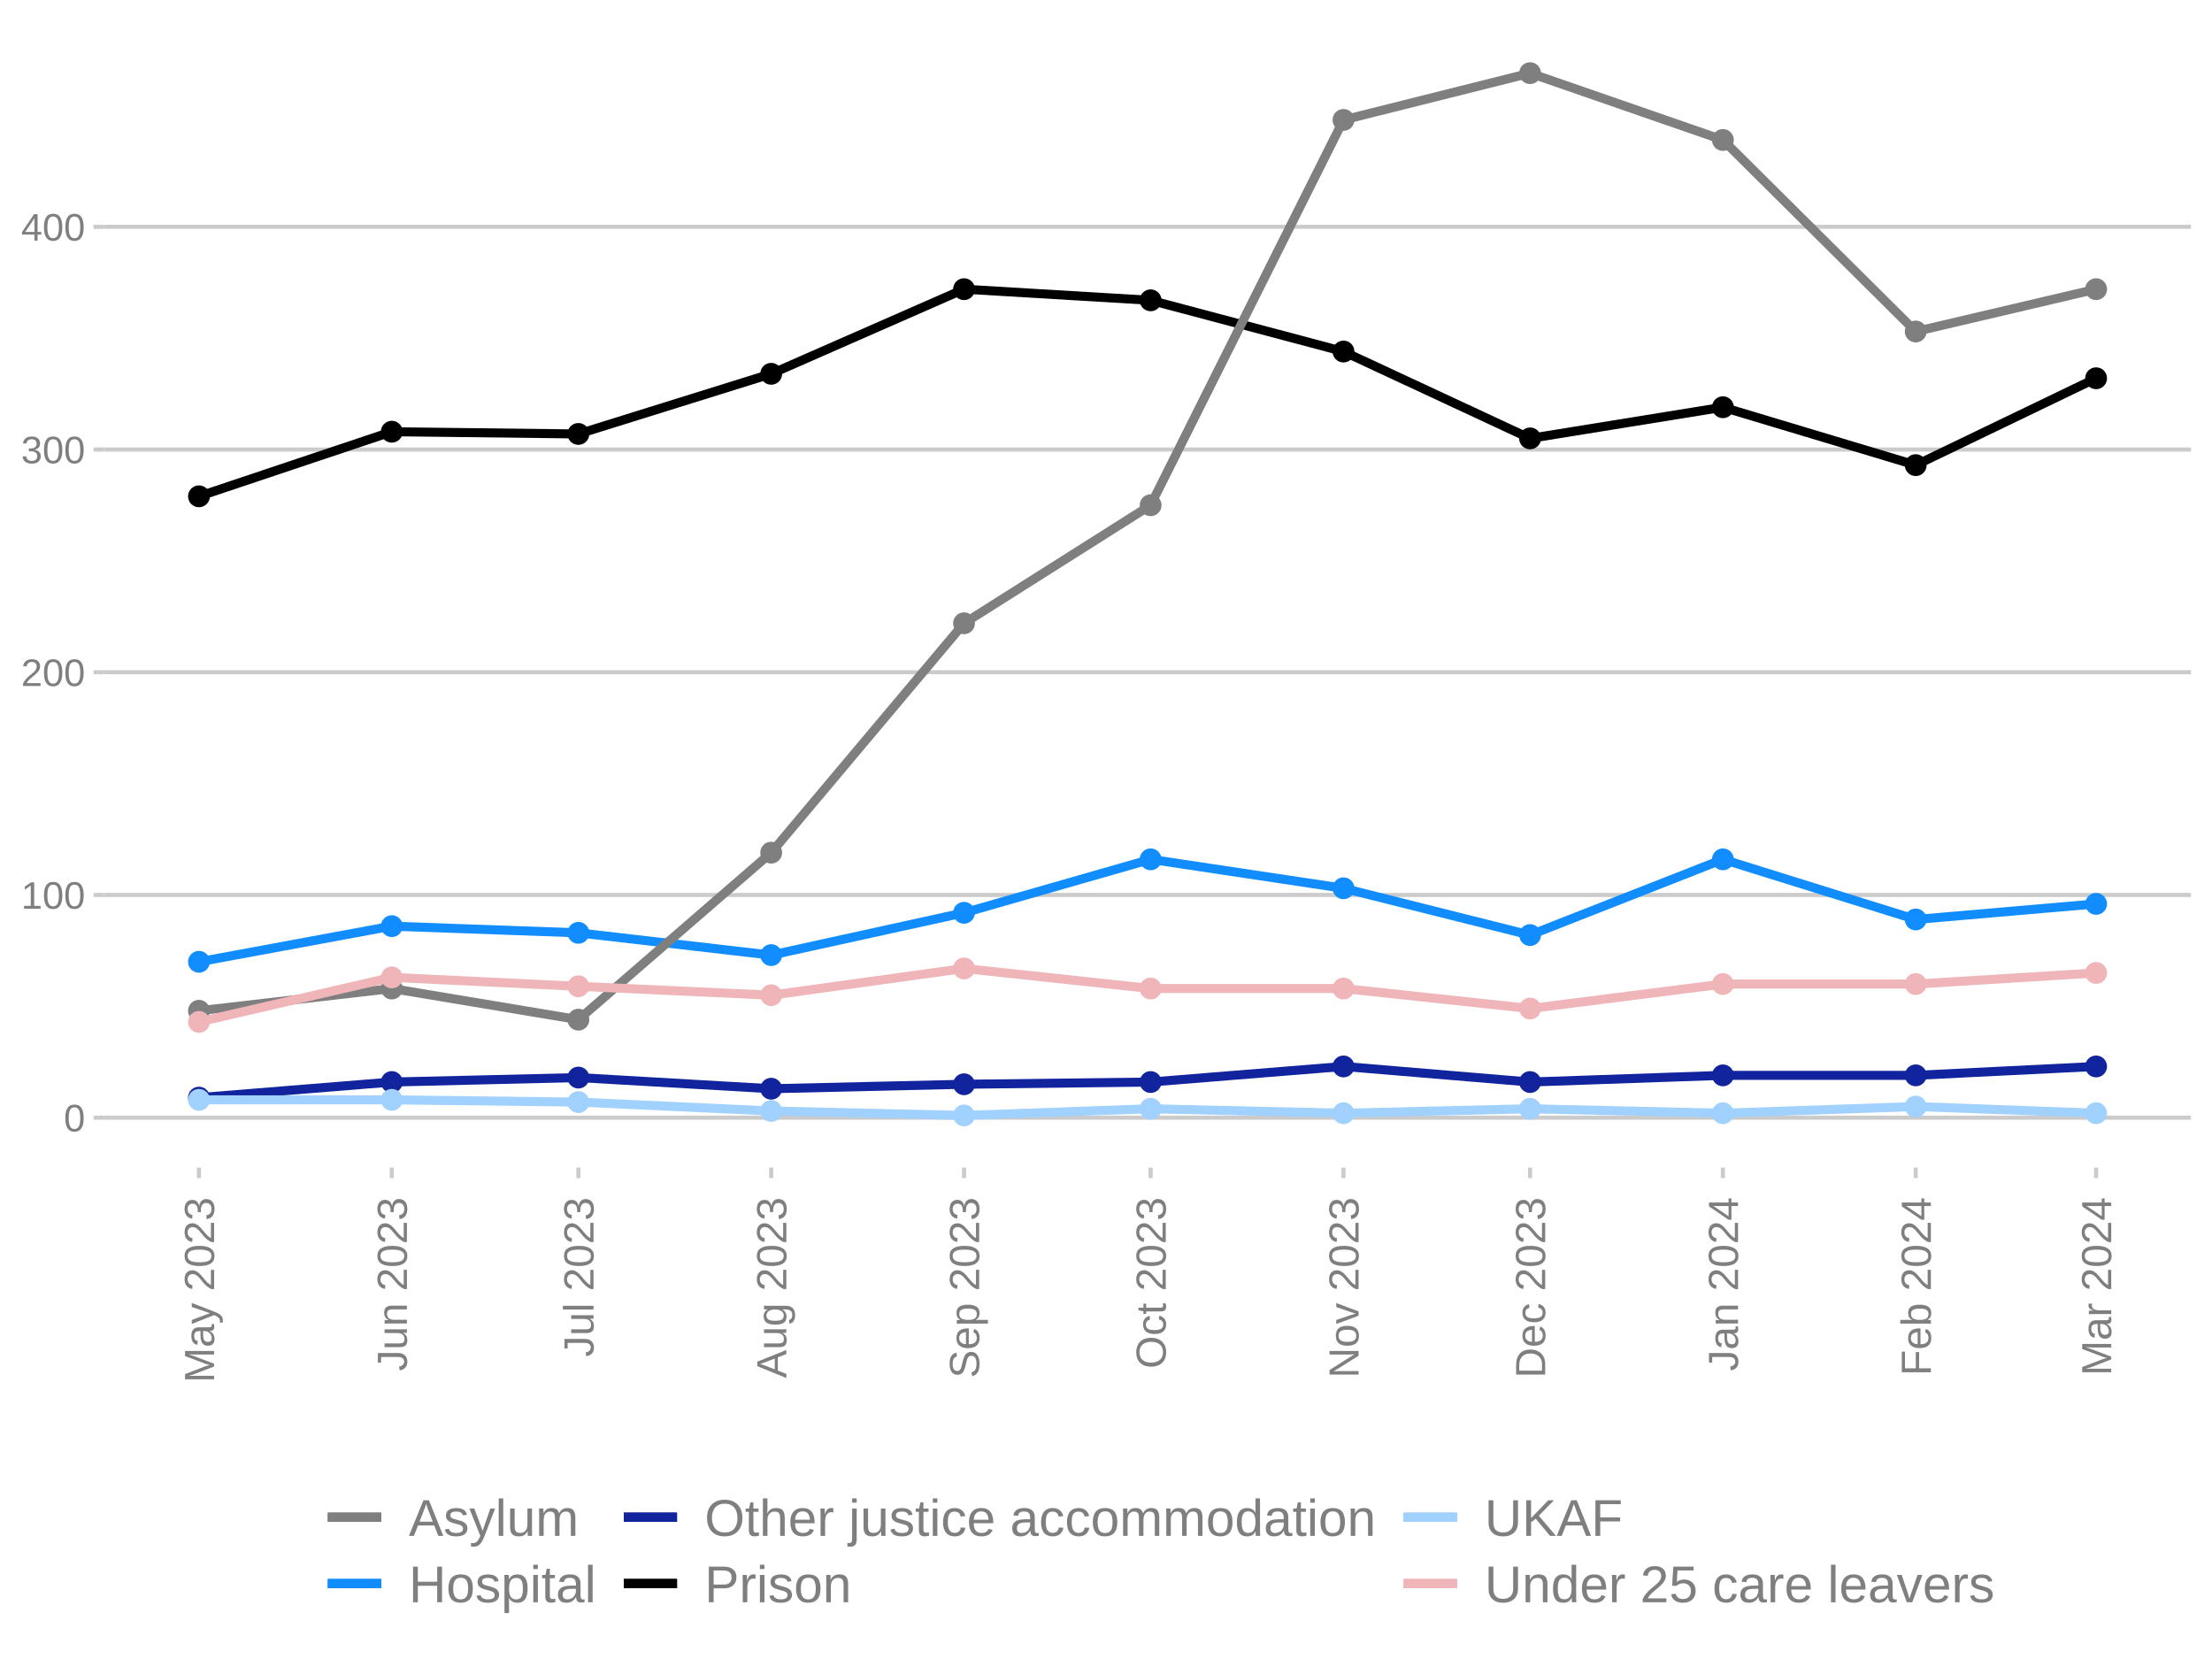
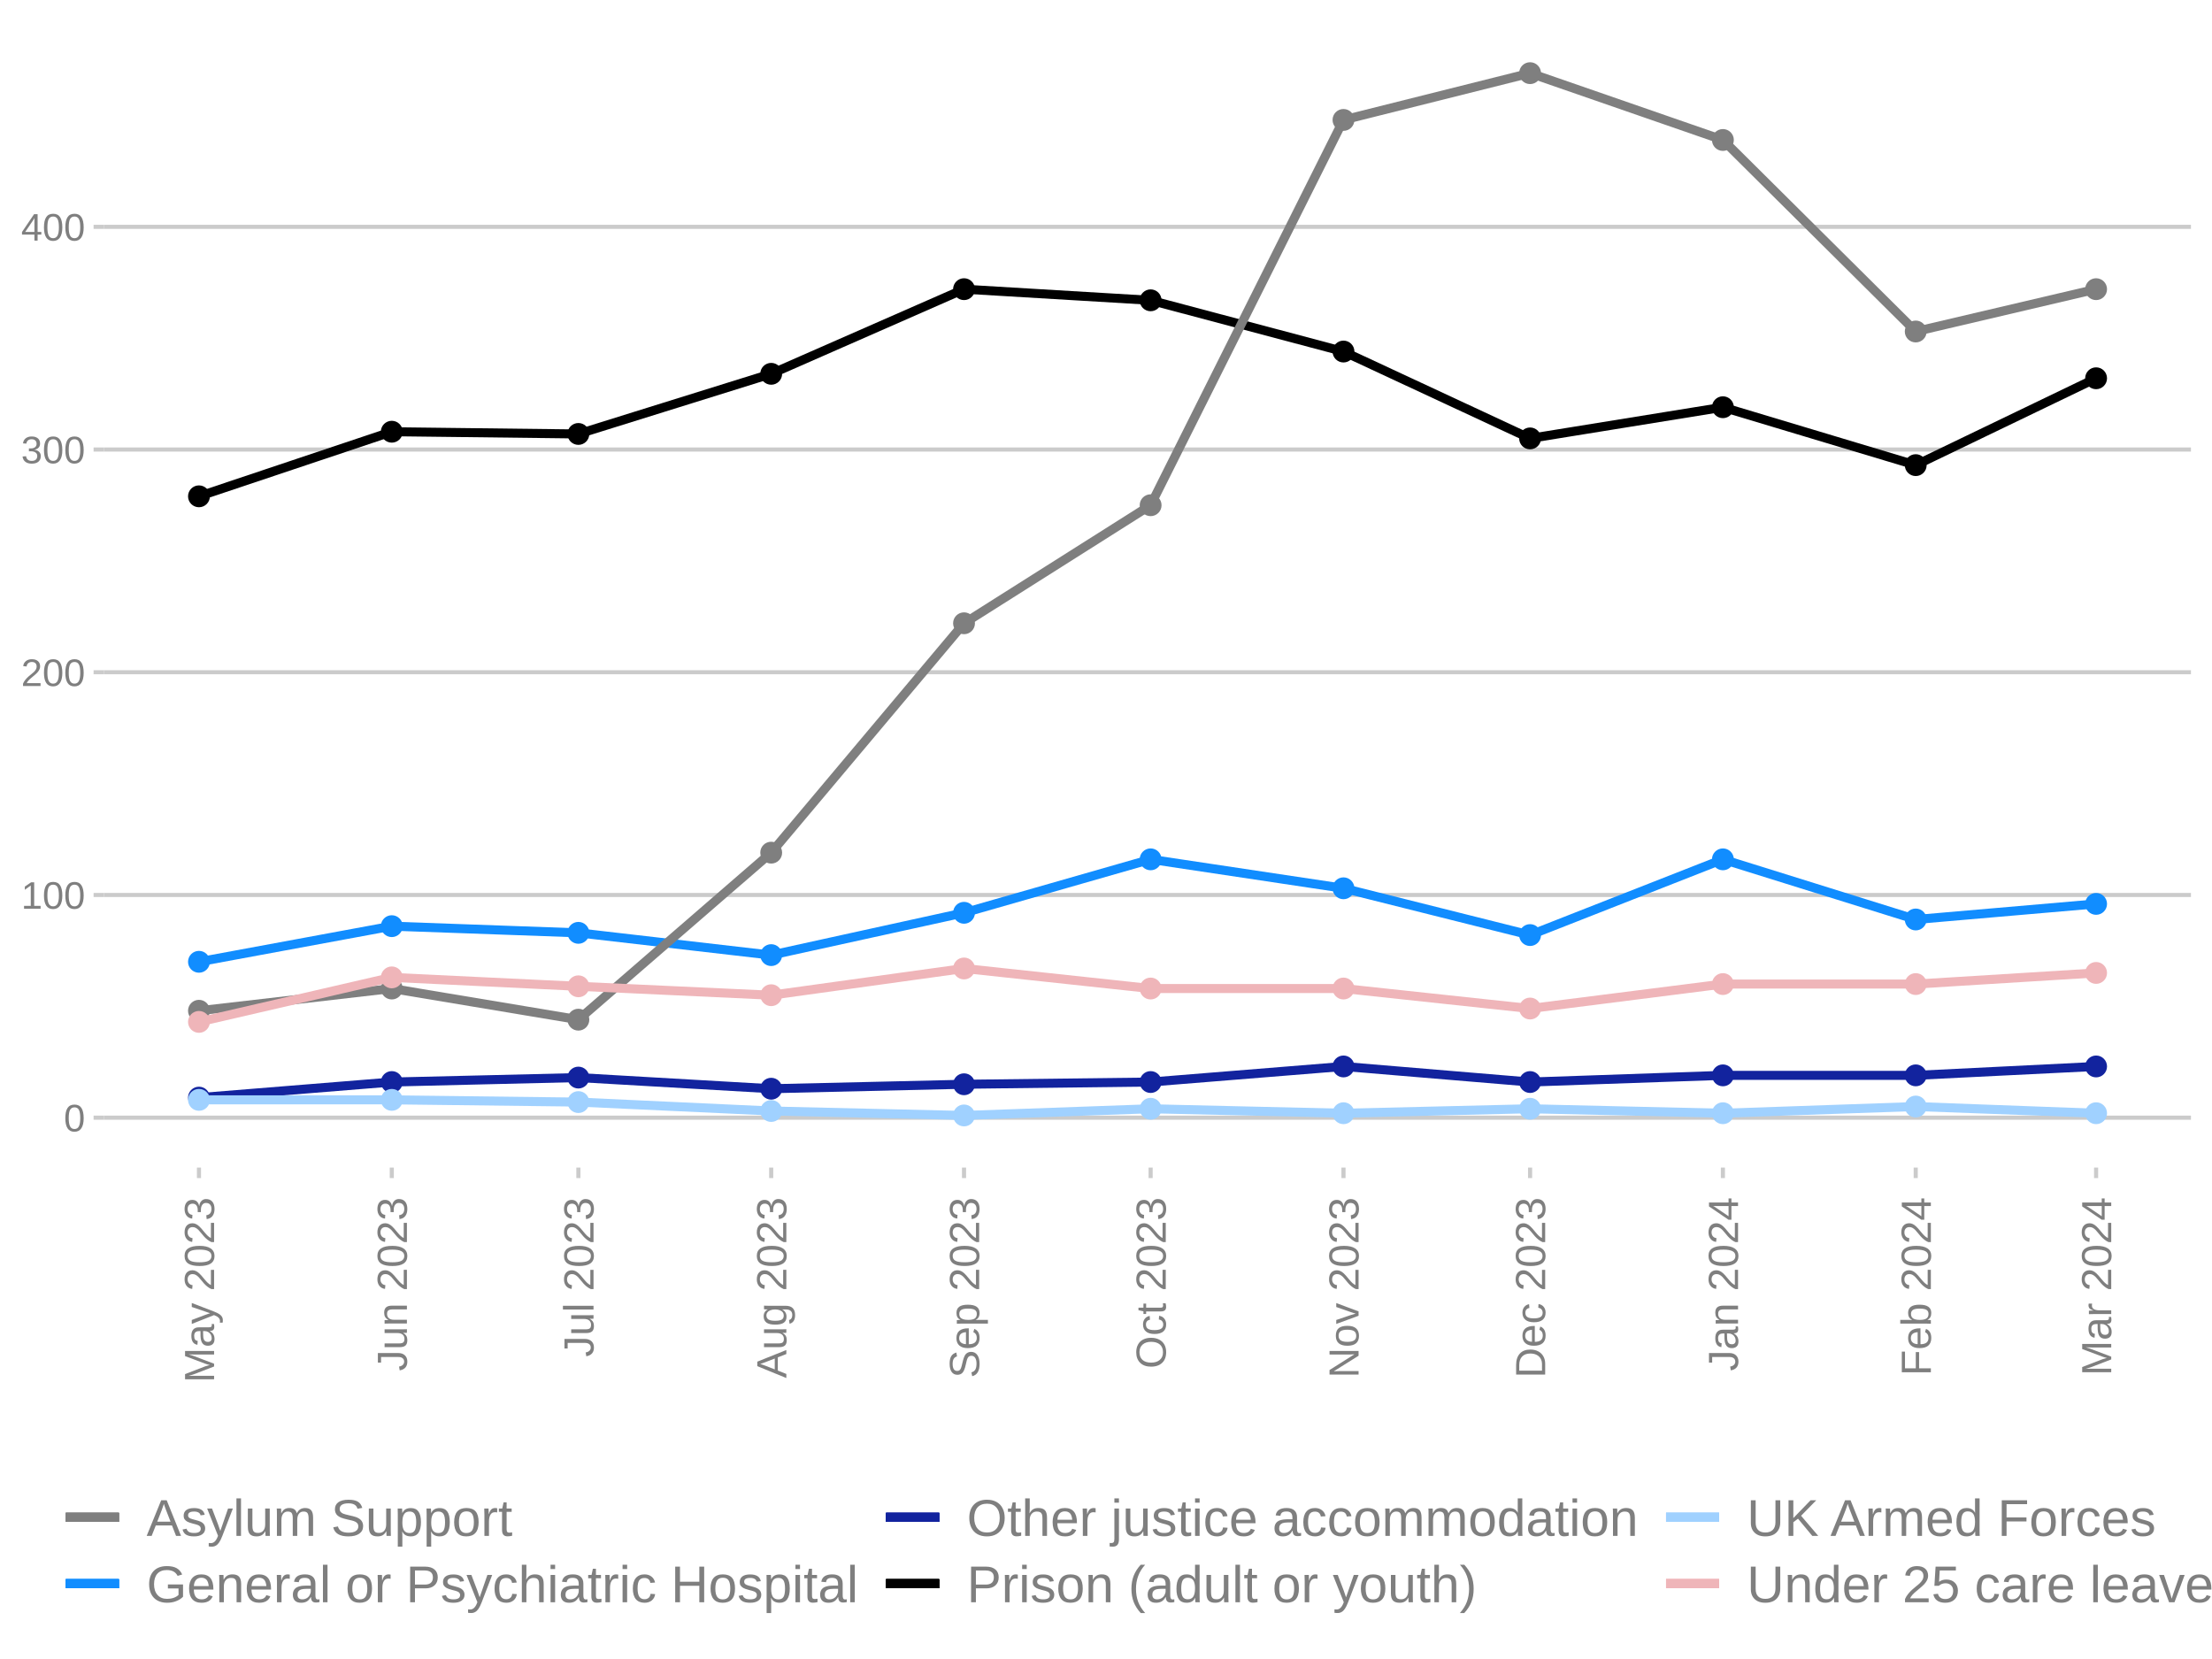
<svg xmlns="http://www.w3.org/2000/svg" class="svglite" width="576.00pt" height="432.00pt" viewBox="0 0 576.00 432.00">
  <defs>
    <style type="text/css">
    .svglite line, .svglite polyline, .svglite polygon, .svglite path, .svglite rect, .svglite circle {
      fill: none;
      stroke: #000000;
      stroke-linecap: round;
      stroke-linejoin: round;
      stroke-miterlimit: 10.00;
    }
    .svglite text {
      white-space: pre;
    }
  </style>
  </defs>
  <rect width="100%" height="100%" style="stroke: none; fill: #FFFFFF;" />
  <defs>
    <clipPath id="cpMC4wMHw1NzYuMDB8MC4wMHw0MzIuMDA=">
      <rect x="0.00" y="0.00" width="576.00" height="432.00" />
    </clipPath>
  </defs>
  <g clip-path="url(#cpMC4wMHw1NzYuMDB8MC4wMHw0MzIuMDA=)">
    <rect x="0.00" y="0.00" width="576.00" height="432.00" style="stroke-width: 1.07; stroke: #FFFFFF; fill: #FFFFFF;" />
  </g>
  <defs>
    <clipPath id="cpMjcuMTF8NTcwLjUyfDUuNDh8MzA0LjAz">
      <rect x="27.11" y="5.48" width="543.41" height="298.55" />
    </clipPath>
  </defs>
  <g clip-path="url(#cpMjcuMTF8NTcwLjUyfDUuNDh8MzA0LjAz)">
    <polyline points="27.11,291.04 570.52,291.04 " style="stroke-width: 1.07; stroke: #CBCBCB; stroke-linecap: butt;" />
    <polyline points="27.11,233.05 570.52,233.05 " style="stroke-width: 1.07; stroke: #CBCBCB; stroke-linecap: butt;" />
    <polyline points="27.11,175.05 570.52,175.05 " style="stroke-width: 1.07; stroke: #CBCBCB; stroke-linecap: butt;" />
    <polyline points="27.11,117.06 570.52,117.06 " style="stroke-width: 1.07; stroke: #CBCBCB; stroke-linecap: butt;" />
    <polyline points="27.11,59.07 570.52,59.07 " style="stroke-width: 1.07; stroke: #CBCBCB; stroke-linecap: butt;" />
    <polyline points="51.81,129.24 102.02,112.42 150.61,113.00 200.82,97.34 251.03,75.30 299.62,78.20 349.84,91.54 398.43,114.16 448.64,106.04 498.85,121.12 545.82,98.50 " style="stroke-width: 2.35; stroke-linecap: butt;" />
    <circle cx="51.81" cy="129.24" r="2.49" style="stroke-width: 0.71; fill: #000000;" />
    <circle cx="102.02" cy="112.42" r="2.49" style="stroke-width: 0.71; fill: #000000;" />
    <circle cx="150.61" cy="113.00" r="2.49" style="stroke-width: 0.71; fill: #000000;" />
    <circle cx="200.82" cy="97.34" r="2.49" style="stroke-width: 0.71; fill: #000000;" />
    <circle cx="251.03" cy="75.30" r="2.49" style="stroke-width: 0.71; fill: #000000;" />
    <circle cx="299.62" cy="78.20" r="2.49" style="stroke-width: 0.71; fill: #000000;" />
    <circle cx="349.84" cy="91.54" r="2.49" style="stroke-width: 0.71; fill: #000000;" />
    <circle cx="398.43" cy="114.16" r="2.49" style="stroke-width: 0.71; fill: #000000;" />
    <circle cx="448.64" cy="106.04" r="2.49" style="stroke-width: 0.71; fill: #000000;" />
    <circle cx="498.85" cy="121.12" r="2.49" style="stroke-width: 0.71; fill: #000000;" />
    <circle cx="545.82" cy="98.50" r="2.49" style="stroke-width: 0.71; fill: #000000;" />
    <polyline points="51.81,285.82 102.02,281.76 150.61,280.60 200.82,283.50 251.03,282.34 299.62,281.76 349.84,277.70 398.43,281.76 448.64,280.02 498.85,280.02 545.82,277.70 " style="stroke-width: 2.35; stroke: #12239E; stroke-linecap: butt;" />
    <circle cx="51.81" cy="285.82" r="2.49" style="stroke-width: 0.71; stroke: #12239E; fill: #12239E;" />
    <circle cx="102.02" cy="281.76" r="2.49" style="stroke-width: 0.71; stroke: #12239E; fill: #12239E;" />
    <circle cx="150.61" cy="280.60" r="2.49" style="stroke-width: 0.71; stroke: #12239E; fill: #12239E;" />
    <circle cx="200.82" cy="283.50" r="2.49" style="stroke-width: 0.71; stroke: #12239E; fill: #12239E;" />
    <circle cx="251.03" cy="282.34" r="2.49" style="stroke-width: 0.71; stroke: #12239E; fill: #12239E;" />
    <circle cx="299.62" cy="281.76" r="2.49" style="stroke-width: 0.71; stroke: #12239E; fill: #12239E;" />
    <circle cx="349.84" cy="277.70" r="2.49" style="stroke-width: 0.71; stroke: #12239E; fill: #12239E;" />
    <circle cx="398.43" cy="281.76" r="2.49" style="stroke-width: 0.71; stroke: #12239E; fill: #12239E;" />
    <circle cx="448.64" cy="280.02" r="2.49" style="stroke-width: 0.71; stroke: #12239E; fill: #12239E;" />
    <circle cx="498.85" cy="280.02" r="2.49" style="stroke-width: 0.71; stroke: #12239E; fill: #12239E;" />
    <circle cx="545.82" cy="277.70" r="2.49" style="stroke-width: 0.71; stroke: #12239E; fill: #12239E;" />
    <polyline points="51.81,250.45 102.02,241.17 150.61,242.91 200.82,248.71 251.03,237.69 299.62,223.77 349.84,231.31 398.43,243.49 448.64,223.77 498.85,239.43 545.82,235.37 " style="stroke-width: 2.35; stroke: #118DFF; stroke-linecap: butt;" />
    <circle cx="51.81" cy="250.45" r="2.49" style="stroke-width: 0.71; stroke: #118DFF; fill: #118DFF;" />
    <circle cx="102.02" cy="241.17" r="2.49" style="stroke-width: 0.71; stroke: #118DFF; fill: #118DFF;" />
    <circle cx="150.61" cy="242.91" r="2.49" style="stroke-width: 0.71; stroke: #118DFF; fill: #118DFF;" />
    <circle cx="200.82" cy="248.71" r="2.49" style="stroke-width: 0.71; stroke: #118DFF; fill: #118DFF;" />
    <circle cx="251.03" cy="237.69" r="2.49" style="stroke-width: 0.71; stroke: #118DFF; fill: #118DFF;" />
    <circle cx="299.62" cy="223.77" r="2.49" style="stroke-width: 0.71; stroke: #118DFF; fill: #118DFF;" />
    <circle cx="349.84" cy="231.31" r="2.49" style="stroke-width: 0.71; stroke: #118DFF; fill: #118DFF;" />
    <circle cx="398.43" cy="243.49" r="2.49" style="stroke-width: 0.71; stroke: #118DFF; fill: #118DFF;" />
    <circle cx="448.64" cy="223.77" r="2.49" style="stroke-width: 0.71; stroke: #118DFF; fill: #118DFF;" />
    <circle cx="498.85" cy="239.43" r="2.49" style="stroke-width: 0.71; stroke: #118DFF; fill: #118DFF;" />
    <circle cx="545.82" cy="235.37" r="2.49" style="stroke-width: 0.71; stroke: #118DFF; fill: #118DFF;" />
    <polyline points="51.81,286.40 102.02,286.40 150.61,286.98 200.82,289.30 251.03,290.46 299.62,288.72 349.84,289.88 398.43,288.72 448.64,289.88 498.85,288.14 545.82,289.88 " style="stroke-width: 2.35; stroke: #A0D1FF; stroke-linecap: butt;" />
    <circle cx="51.81" cy="286.40" r="2.49" style="stroke-width: 0.71; stroke: #A0D1FF; fill: #A0D1FF;" />
    <circle cx="102.02" cy="286.40" r="2.49" style="stroke-width: 0.71; stroke: #A0D1FF; fill: #A0D1FF;" />
    <circle cx="150.61" cy="286.98" r="2.49" style="stroke-width: 0.71; stroke: #A0D1FF; fill: #A0D1FF;" />
    <circle cx="200.82" cy="289.30" r="2.49" style="stroke-width: 0.71; stroke: #A0D1FF; fill: #A0D1FF;" />
    <circle cx="251.03" cy="290.46" r="2.49" style="stroke-width: 0.71; stroke: #A0D1FF; fill: #A0D1FF;" />
    <circle cx="299.62" cy="288.72" r="2.49" style="stroke-width: 0.71; stroke: #A0D1FF; fill: #A0D1FF;" />
    <circle cx="349.84" cy="289.88" r="2.49" style="stroke-width: 0.71; stroke: #A0D1FF; fill: #A0D1FF;" />
    <circle cx="398.43" cy="288.72" r="2.49" style="stroke-width: 0.71; stroke: #A0D1FF; fill: #A0D1FF;" />
    <circle cx="448.64" cy="289.88" r="2.49" style="stroke-width: 0.71; stroke: #A0D1FF; fill: #A0D1FF;" />
    <circle cx="498.85" cy="288.14" r="2.49" style="stroke-width: 0.71; stroke: #A0D1FF; fill: #A0D1FF;" />
    <circle cx="545.82" cy="289.88" r="2.49" style="stroke-width: 0.71; stroke: #A0D1FF; fill: #A0D1FF;" />
    <polyline points="51.81,263.20 102.02,257.41 150.61,265.52 200.82,222.03 251.03,162.30 299.62,131.56 349.84,31.23 398.43,19.05 448.64,36.45 498.85,86.32 545.82,75.30 " style="stroke-width: 2.35; stroke: #7F7F7F; stroke-linecap: butt;" />
    <circle cx="51.81" cy="263.20" r="2.49" style="stroke-width: 0.71; stroke: #7F7F7F; fill: #7F7F7F;" />
    <circle cx="102.02" cy="257.41" r="2.49" style="stroke-width: 0.71; stroke: #7F7F7F; fill: #7F7F7F;" />
    <circle cx="150.61" cy="265.52" r="2.49" style="stroke-width: 0.71; stroke: #7F7F7F; fill: #7F7F7F;" />
    <circle cx="200.82" cy="222.03" r="2.49" style="stroke-width: 0.71; stroke: #7F7F7F; fill: #7F7F7F;" />
    <circle cx="251.03" cy="162.30" r="2.49" style="stroke-width: 0.71; stroke: #7F7F7F; fill: #7F7F7F;" />
    <circle cx="299.62" cy="131.56" r="2.49" style="stroke-width: 0.71; stroke: #7F7F7F; fill: #7F7F7F;" />
    <circle cx="349.84" cy="31.23" r="2.49" style="stroke-width: 0.71; stroke: #7F7F7F; fill: #7F7F7F;" />
    <circle cx="398.43" cy="19.05" r="2.49" style="stroke-width: 0.71; stroke: #7F7F7F; fill: #7F7F7F;" />
    <circle cx="448.64" cy="36.45" r="2.49" style="stroke-width: 0.71; stroke: #7F7F7F; fill: #7F7F7F;" />
    <circle cx="498.85" cy="86.32" r="2.49" style="stroke-width: 0.71; stroke: #7F7F7F; fill: #7F7F7F;" />
    <circle cx="545.82" cy="75.30" r="2.49" style="stroke-width: 0.71; stroke: #7F7F7F; fill: #7F7F7F;" />
    <polyline points="51.81,266.10 102.02,254.51 150.61,256.83 200.82,259.15 251.03,252.19 299.62,257.41 349.84,257.41 398.43,262.62 448.64,256.25 498.85,256.25 545.82,253.35 " style="stroke-width: 2.35; stroke: #EFB5B9; stroke-linecap: butt;" />
    <circle cx="51.81" cy="266.10" r="2.49" style="stroke-width: 0.71; stroke: #EFB5B9; fill: #EFB5B9;" />
    <circle cx="102.02" cy="254.51" r="2.49" style="stroke-width: 0.71; stroke: #EFB5B9; fill: #EFB5B9;" />
    <circle cx="150.61" cy="256.83" r="2.49" style="stroke-width: 0.71; stroke: #EFB5B9; fill: #EFB5B9;" />
    <circle cx="200.82" cy="259.15" r="2.49" style="stroke-width: 0.71; stroke: #EFB5B9; fill: #EFB5B9;" />
    <circle cx="251.03" cy="252.19" r="2.49" style="stroke-width: 0.71; stroke: #EFB5B9; fill: #EFB5B9;" />
    <circle cx="299.62" cy="257.41" r="2.49" style="stroke-width: 0.71; stroke: #EFB5B9; fill: #EFB5B9;" />
    <circle cx="349.84" cy="257.41" r="2.49" style="stroke-width: 0.71; stroke: #EFB5B9; fill: #EFB5B9;" />
    <circle cx="398.43" cy="262.62" r="2.49" style="stroke-width: 0.71; stroke: #EFB5B9; fill: #EFB5B9;" />
    <circle cx="448.64" cy="256.25" r="2.49" style="stroke-width: 0.71; stroke: #EFB5B9; fill: #EFB5B9;" />
    <circle cx="498.85" cy="256.25" r="2.49" style="stroke-width: 0.71; stroke: #EFB5B9; fill: #EFB5B9;" />
    <circle cx="545.82" cy="253.35" r="2.49" style="stroke-width: 0.71; stroke: #EFB5B9; fill: #EFB5B9;" />
  </g>
  <g clip-path="url(#cpMC4wMHw1NzYuMDB8MC4wMHw0MzIuMDA=)">
    <text x="22.18" y="294.62" text-anchor="end" style="font-size: 10.00px;fill: #7F7F7F; font-family: &quot;Arial&quot;;" textLength="5.57px" lengthAdjust="spacingAndGlyphs">0</text>
    <text x="22.18" y="236.63" text-anchor="end" style="font-size: 10.00px;fill: #7F7F7F; font-family: &quot;Arial&quot;;" textLength="16.70px" lengthAdjust="spacingAndGlyphs">100</text>
    <text x="22.18" y="178.64" text-anchor="end" style="font-size: 10.00px;fill: #7F7F7F; font-family: &quot;Arial&quot;;" textLength="16.70px" lengthAdjust="spacingAndGlyphs">200</text>
    <text x="22.18" y="120.64" text-anchor="end" style="font-size: 10.00px;fill: #7F7F7F; font-family: &quot;Arial&quot;;" textLength="16.70px" lengthAdjust="spacingAndGlyphs">300</text>
    <text x="22.18" y="62.65" text-anchor="end" style="font-size: 10.00px;fill: #7F7F7F; font-family: &quot;Arial&quot;;" textLength="16.70px" lengthAdjust="spacingAndGlyphs">400</text>
    <polyline points="24.37,291.04 27.11,291.04 " style="stroke-width: 1.07; stroke: #CBCBCB; stroke-linecap: butt;" />
    <polyline points="24.37,233.05 27.11,233.05 " style="stroke-width: 1.07; stroke: #CBCBCB; stroke-linecap: butt;" />
    <polyline points="24.37,175.05 27.11,175.05 " style="stroke-width: 1.07; stroke: #CBCBCB; stroke-linecap: butt;" />
    <polyline points="24.37,117.06 27.11,117.06 " style="stroke-width: 1.07; stroke: #CBCBCB; stroke-linecap: butt;" />
    <polyline points="24.37,59.07 27.11,59.07 " style="stroke-width: 1.07; stroke: #CBCBCB; stroke-linecap: butt;" />
    <polyline points="51.81,306.77 51.81,304.03 " style="stroke-width: 1.07; stroke: #CBCBCB; stroke-linecap: butt;" />
    <polyline points="102.02,306.77 102.02,304.03 " style="stroke-width: 1.07; stroke: #CBCBCB; stroke-linecap: butt;" />
    <polyline points="150.61,306.77 150.61,304.03 " style="stroke-width: 1.07; stroke: #CBCBCB; stroke-linecap: butt;" />
    <polyline points="200.82,306.77 200.82,304.03 " style="stroke-width: 1.07; stroke: #CBCBCB; stroke-linecap: butt;" />
    <polyline points="251.03,306.77 251.03,304.03 " style="stroke-width: 1.07; stroke: #CBCBCB; stroke-linecap: butt;" />
    <polyline points="299.62,306.77 299.62,304.03 " style="stroke-width: 1.07; stroke: #CBCBCB; stroke-linecap: butt;" />
    <polyline points="349.84,306.77 349.84,304.03 " style="stroke-width: 1.07; stroke: #CBCBCB; stroke-linecap: butt;" />
    <polyline points="398.43,306.77 398.43,304.03 " style="stroke-width: 1.07; stroke: #CBCBCB; stroke-linecap: butt;" />
    <polyline points="448.64,306.77 448.64,304.03 " style="stroke-width: 1.07; stroke: #CBCBCB; stroke-linecap: butt;" />
    <polyline points="498.85,306.77 498.85,304.03 " style="stroke-width: 1.07; stroke: #CBCBCB; stroke-linecap: butt;" />
    <polyline points="545.82,306.77 545.82,304.03 " style="stroke-width: 1.07; stroke: #CBCBCB; stroke-linecap: butt;" />
    <text transform="translate(55.75,311.75) rotate(-90)" text-anchor="end" style="font-size: 11.00px;fill: #7F7F7F; font-family: &quot;Arial&quot;;" textLength="48.33px" lengthAdjust="spacingAndGlyphs">May 2023</text>
    <text transform="translate(105.96,311.75) rotate(-90)" text-anchor="end" style="font-size: 11.00px;fill: #7F7F7F; font-family: &quot;Arial&quot;;" textLength="45.28px" lengthAdjust="spacingAndGlyphs">Jun 2023</text>
    <text transform="translate(154.55,311.75) rotate(-90)" text-anchor="end" style="font-size: 11.00px;fill: #7F7F7F; font-family: &quot;Arial&quot;;" textLength="41.60px" lengthAdjust="spacingAndGlyphs">Jul 2023</text>
    <text transform="translate(204.76,311.75) rotate(-90)" text-anchor="end" style="font-size: 11.00px;fill: #7F7F7F; font-family: &quot;Arial&quot;;" textLength="47.12px" lengthAdjust="spacingAndGlyphs">Aug 2023</text>
    <text transform="translate(254.97,311.75) rotate(-90)" text-anchor="end" style="font-size: 11.00px;fill: #7F7F7F; font-family: &quot;Arial&quot;;" textLength="47.12px" lengthAdjust="spacingAndGlyphs">Sep 2023</text>
    <text transform="translate(303.56,311.75) rotate(-90)" text-anchor="end" style="font-size: 11.00px;fill: #7F7F7F; font-family: &quot;Arial&quot;;" textLength="44.66px" lengthAdjust="spacingAndGlyphs">Oct 2023</text>
    <text transform="translate(353.77,311.75) rotate(-90)" text-anchor="end" style="font-size: 11.00px;fill: #7F7F7F; font-family: &quot;Arial&quot;;" textLength="47.10px" lengthAdjust="spacingAndGlyphs">Nov 2023</text>
    <text transform="translate(402.36,311.75) rotate(-90)" text-anchor="end" style="font-size: 11.00px;fill: #7F7F7F; font-family: &quot;Arial&quot;;" textLength="47.10px" lengthAdjust="spacingAndGlyphs">Dec 2023</text>
    <text transform="translate(452.58,311.75) rotate(-90)" text-anchor="end" style="font-size: 11.00px;fill: #7F7F7F; font-family: &quot;Arial&quot;;" textLength="45.28px" lengthAdjust="spacingAndGlyphs">Jan 2024</text>
    <text transform="translate(502.79,311.75) rotate(-90)" text-anchor="end" style="font-size: 11.00px;fill: #7F7F7F; font-family: &quot;Arial&quot;;" textLength="46.50px" lengthAdjust="spacingAndGlyphs">Feb 2024</text>
    <text transform="translate(549.76,311.75) rotate(-90)" text-anchor="end" style="font-size: 11.00px;fill: #7F7F7F; font-family: &quot;Arial&quot;;" textLength="46.49px" lengthAdjust="spacingAndGlyphs">Mar 2024</text>
-     <line x1="85.42" y1="395.12" x2="99.24" y2="395.12" style="stroke-width: 2.35; stroke: #7F7F7F; stroke-linecap: butt;" />
-     <line x1="85.42" y1="395.12" x2="99.24" y2="395.12" style="stroke-width: 2.35; stroke: #7F7F7F; stroke-linecap: butt;" />
-     <line x1="85.42" y1="395.12" x2="99.24" y2="395.12" style="stroke-width: 2.35; stroke: #7F7F7F; stroke-linecap: butt;" />
-     <line x1="85.42" y1="395.12" x2="99.24" y2="395.12" style="stroke-width: 2.35; stroke: #7F7F7F; stroke-linecap: butt;" />
-     <line x1="85.42" y1="395.12" x2="99.24" y2="395.12" style="stroke-width: 2.35; stroke: #7F7F7F; stroke-linecap: butt;" />
-     <line x1="85.42" y1="395.12" x2="99.24" y2="395.12" style="stroke-width: 2.35; stroke: #7F7F7F; stroke-linecap: butt;" />
-     <line x1="85.42" y1="412.40" x2="99.24" y2="412.40" style="stroke-width: 2.35; stroke: #118DFF; stroke-linecap: butt;" />
-     <line x1="85.42" y1="412.40" x2="99.24" y2="412.40" style="stroke-width: 2.35; stroke: #118DFF; stroke-linecap: butt;" />
-     <line x1="85.42" y1="412.40" x2="99.24" y2="412.40" style="stroke-width: 2.35; stroke: #118DFF; stroke-linecap: butt;" />
-     <line x1="85.42" y1="412.40" x2="99.24" y2="412.40" style="stroke-width: 2.35; stroke: #118DFF; stroke-linecap: butt;" />
-     <line x1="85.42" y1="412.40" x2="99.24" y2="412.40" style="stroke-width: 2.35; stroke: #118DFF; stroke-linecap: butt;" />
-     <line x1="85.42" y1="412.40" x2="99.24" y2="412.40" style="stroke-width: 2.35; stroke: #118DFF; stroke-linecap: butt;" />
-     <line x1="162.44" y1="395.12" x2="176.27" y2="395.12" style="stroke-width: 2.35; stroke: #12239E; stroke-linecap: butt;" />
-     <line x1="162.44" y1="395.12" x2="176.27" y2="395.12" style="stroke-width: 2.35; stroke: #12239E; stroke-linecap: butt;" />
-     <line x1="162.44" y1="395.12" x2="176.27" y2="395.12" style="stroke-width: 2.35; stroke: #12239E; stroke-linecap: butt;" />
-     <line x1="162.44" y1="395.12" x2="176.27" y2="395.12" style="stroke-width: 2.35; stroke: #12239E; stroke-linecap: butt;" />
-     <line x1="162.44" y1="395.12" x2="176.27" y2="395.12" style="stroke-width: 2.35; stroke: #12239E; stroke-linecap: butt;" />
-     <line x1="162.44" y1="395.12" x2="176.27" y2="395.12" style="stroke-width: 2.35; stroke: #12239E; stroke-linecap: butt;" />
-     <line x1="162.44" y1="412.40" x2="176.27" y2="412.40" style="stroke-width: 2.35; stroke-linecap: butt;" />
-     <line x1="162.44" y1="412.40" x2="176.27" y2="412.40" style="stroke-width: 2.35; stroke-linecap: butt;" />
-     <line x1="162.44" y1="412.40" x2="176.27" y2="412.40" style="stroke-width: 2.35; stroke-linecap: butt;" />
-     <line x1="162.44" y1="412.40" x2="176.27" y2="412.40" style="stroke-width: 2.35; stroke-linecap: butt;" />
-     <line x1="162.44" y1="412.40" x2="176.27" y2="412.40" style="stroke-width: 2.35; stroke-linecap: butt;" />
-     <line x1="162.44" y1="412.40" x2="176.27" y2="412.40" style="stroke-width: 2.35; stroke-linecap: butt;" />
-     <line x1="365.55" y1="395.12" x2="379.37" y2="395.12" style="stroke-width: 2.35; stroke: #A0D1FF; stroke-linecap: butt;" />
-     <line x1="365.55" y1="395.12" x2="379.37" y2="395.12" style="stroke-width: 2.35; stroke: #A0D1FF; stroke-linecap: butt;" />
-     <line x1="365.55" y1="395.12" x2="379.37" y2="395.12" style="stroke-width: 2.35; stroke: #A0D1FF; stroke-linecap: butt;" />
-     <line x1="365.55" y1="395.12" x2="379.37" y2="395.12" style="stroke-width: 2.35; stroke: #A0D1FF; stroke-linecap: butt;" />
-     <line x1="365.55" y1="395.12" x2="379.37" y2="395.12" style="stroke-width: 2.35; stroke: #A0D1FF; stroke-linecap: butt;" />
-     <line x1="365.55" y1="395.12" x2="379.37" y2="395.12" style="stroke-width: 2.35; stroke: #A0D1FF; stroke-linecap: butt;" />
-     <line x1="365.55" y1="412.40" x2="379.37" y2="412.40" style="stroke-width: 2.35; stroke: #EFB5B9; stroke-linecap: butt;" />
-     <line x1="365.55" y1="412.40" x2="379.37" y2="412.40" style="stroke-width: 2.35; stroke: #EFB5B9; stroke-linecap: butt;" />
-     <line x1="365.55" y1="412.40" x2="379.37" y2="412.40" style="stroke-width: 2.35; stroke: #EFB5B9; stroke-linecap: butt;" />
-     <line x1="365.55" y1="412.40" x2="379.37" y2="412.40" style="stroke-width: 2.35; stroke: #EFB5B9; stroke-linecap: butt;" />
-     <line x1="365.55" y1="412.40" x2="379.37" y2="412.40" style="stroke-width: 2.35; stroke: #EFB5B9; stroke-linecap: butt;" />
-     <line x1="365.55" y1="412.40" x2="379.37" y2="412.40" style="stroke-width: 2.35; stroke: #EFB5B9; stroke-linecap: butt;" />
-     <text x="106.45" y="399.95" style="font-size: 13.50px;fill: #7F7F7F; font-family: &quot;Arial&quot;;" textLength="44.27px" lengthAdjust="spacingAndGlyphs">Asylum</text>
-     <text x="106.45" y="417.23" style="font-size: 13.50px;fill: #7F7F7F; font-family: &quot;Arial&quot;;" textLength="48.79px" lengthAdjust="spacingAndGlyphs">Hospital</text>
-     <text x="183.47" y="399.95" style="font-size: 13.50px;fill: #7F7F7F; font-family: &quot;Arial&quot;;" textLength="174.87px" lengthAdjust="spacingAndGlyphs">Other justice accommodation</text>
-     <text x="183.47" y="417.23" style="font-size: 13.50px;fill: #7F7F7F; font-family: &quot;Arial&quot;;" textLength="38.28px" lengthAdjust="spacingAndGlyphs">Prison</text>
-     <text x="386.58" y="399.95" style="font-size: 13.50px;fill: #7F7F7F; font-family: &quot;Arial&quot;;" textLength="36.01px" lengthAdjust="spacingAndGlyphs">UKAF</text>
-     <text x="386.58" y="417.23" style="font-size: 13.50px;fill: #7F7F7F; font-family: &quot;Arial&quot;;" textLength="132.84px" lengthAdjust="spacingAndGlyphs">Under 25 care leavers</text>
+     <line x1="17.13" y1="395.12" x2="30.95" y2="395.12" style="stroke-width: 2.35; stroke: #7F7F7F; stroke-linecap: butt;" />
+     <line x1="17.13" y1="395.12" x2="30.95" y2="395.12" style="stroke-width: 2.35; stroke: #7F7F7F; stroke-linecap: butt;" />
+     <line x1="17.13" y1="395.12" x2="30.95" y2="395.12" style="stroke-width: 2.35; stroke: #7F7F7F; stroke-linecap: butt;" />
+     <line x1="17.13" y1="395.12" x2="30.95" y2="395.12" style="stroke-width: 2.35; stroke: #7F7F7F; stroke-linecap: butt;" />
+     <line x1="17.13" y1="395.12" x2="30.95" y2="395.12" style="stroke-width: 2.35; stroke: #7F7F7F; stroke-linecap: butt;" />
+     <line x1="17.13" y1="395.12" x2="30.95" y2="395.12" style="stroke-width: 2.35; stroke: #7F7F7F; stroke-linecap: butt;" />
+     <line x1="17.13" y1="412.40" x2="30.95" y2="412.40" style="stroke-width: 2.35; stroke: #118DFF; stroke-linecap: butt;" />
+     <line x1="17.13" y1="412.40" x2="30.95" y2="412.40" style="stroke-width: 2.35; stroke: #118DFF; stroke-linecap: butt;" />
+     <line x1="17.13" y1="412.40" x2="30.95" y2="412.40" style="stroke-width: 2.35; stroke: #118DFF; stroke-linecap: butt;" />
+     <line x1="17.13" y1="412.40" x2="30.95" y2="412.40" style="stroke-width: 2.35; stroke: #118DFF; stroke-linecap: butt;" />
+     <line x1="17.13" y1="412.40" x2="30.95" y2="412.40" style="stroke-width: 2.35; stroke: #118DFF; stroke-linecap: butt;" />
+     <line x1="17.13" y1="412.40" x2="30.95" y2="412.40" style="stroke-width: 2.35; stroke: #118DFF; stroke-linecap: butt;" />
+     <line x1="230.73" y1="395.12" x2="244.55" y2="395.12" style="stroke-width: 2.35; stroke: #12239E; stroke-linecap: butt;" />
+     <line x1="230.73" y1="395.12" x2="244.55" y2="395.12" style="stroke-width: 2.35; stroke: #12239E; stroke-linecap: butt;" />
+     <line x1="230.73" y1="395.12" x2="244.55" y2="395.12" style="stroke-width: 2.35; stroke: #12239E; stroke-linecap: butt;" />
+     <line x1="230.73" y1="395.12" x2="244.55" y2="395.12" style="stroke-width: 2.35; stroke: #12239E; stroke-linecap: butt;" />
+     <line x1="230.73" y1="395.12" x2="244.55" y2="395.12" style="stroke-width: 2.35; stroke: #12239E; stroke-linecap: butt;" />
+     <line x1="230.73" y1="395.12" x2="244.55" y2="395.12" style="stroke-width: 2.35; stroke: #12239E; stroke-linecap: butt;" />
+     <line x1="230.73" y1="412.40" x2="244.55" y2="412.40" style="stroke-width: 2.35; stroke-linecap: butt;" />
+     <line x1="230.73" y1="412.40" x2="244.55" y2="412.40" style="stroke-width: 2.35; stroke-linecap: butt;" />
+     <line x1="230.73" y1="412.40" x2="244.55" y2="412.40" style="stroke-width: 2.35; stroke-linecap: butt;" />
+     <line x1="230.73" y1="412.40" x2="244.55" y2="412.40" style="stroke-width: 2.35; stroke-linecap: butt;" />
+     <line x1="230.73" y1="412.40" x2="244.55" y2="412.40" style="stroke-width: 2.35; stroke-linecap: butt;" />
+     <line x1="230.73" y1="412.40" x2="244.55" y2="412.40" style="stroke-width: 2.35; stroke-linecap: butt;" />
+     <line x1="433.84" y1="395.12" x2="447.66" y2="395.12" style="stroke-width: 2.35; stroke: #A0D1FF; stroke-linecap: butt;" />
+     <line x1="433.84" y1="395.12" x2="447.66" y2="395.12" style="stroke-width: 2.35; stroke: #A0D1FF; stroke-linecap: butt;" />
+     <line x1="433.84" y1="395.12" x2="447.66" y2="395.12" style="stroke-width: 2.35; stroke: #A0D1FF; stroke-linecap: butt;" />
+     <line x1="433.84" y1="395.12" x2="447.66" y2="395.12" style="stroke-width: 2.35; stroke: #A0D1FF; stroke-linecap: butt;" />
+     <line x1="433.84" y1="395.12" x2="447.66" y2="395.12" style="stroke-width: 2.35; stroke: #A0D1FF; stroke-linecap: butt;" />
+     <line x1="433.84" y1="395.12" x2="447.66" y2="395.12" style="stroke-width: 2.35; stroke: #A0D1FF; stroke-linecap: butt;" />
+     <line x1="433.84" y1="412.40" x2="447.66" y2="412.40" style="stroke-width: 2.35; stroke: #EFB5B9; stroke-linecap: butt;" />
+     <line x1="433.84" y1="412.40" x2="447.66" y2="412.40" style="stroke-width: 2.35; stroke: #EFB5B9; stroke-linecap: butt;" />
+     <line x1="433.84" y1="412.40" x2="447.66" y2="412.40" style="stroke-width: 2.35; stroke: #EFB5B9; stroke-linecap: butt;" />
+     <line x1="433.84" y1="412.40" x2="447.66" y2="412.40" style="stroke-width: 2.35; stroke: #EFB5B9; stroke-linecap: butt;" />
+     <line x1="433.84" y1="412.40" x2="447.66" y2="412.40" style="stroke-width: 2.35; stroke: #EFB5B9; stroke-linecap: butt;" />
+     <line x1="433.84" y1="412.40" x2="447.66" y2="412.40" style="stroke-width: 2.35; stroke: #EFB5B9; stroke-linecap: butt;" />
+     <text x="38.16" y="399.95" style="font-size: 13.50px;fill: #7F7F7F; font-family: &quot;Arial&quot;;" textLength="95.31px" lengthAdjust="spacingAndGlyphs">Asylum Support</text>
+     <text x="38.16" y="417.23" style="font-size: 13.50px;fill: #7F7F7F; font-family: &quot;Arial&quot;;" textLength="185.36px" lengthAdjust="spacingAndGlyphs">General or Psychiatric Hospital</text>
+     <text x="251.76" y="399.95" style="font-size: 13.50px;fill: #7F7F7F; font-family: &quot;Arial&quot;;" textLength="174.87px" lengthAdjust="spacingAndGlyphs">Other justice accommodation</text>
+     <text x="251.76" y="417.23" style="font-size: 13.50px;fill: #7F7F7F; font-family: &quot;Arial&quot;;" textLength="132.83px" lengthAdjust="spacingAndGlyphs">Prison (adult or youth)</text>
+     <text x="454.87" y="399.95" style="font-size: 13.50px;fill: #7F7F7F; font-family: &quot;Arial&quot;;" textLength="106.55px" lengthAdjust="spacingAndGlyphs">UK Armed Forces</text>
+     <text x="454.87" y="417.23" style="font-size: 13.50px;fill: #7F7F7F; font-family: &quot;Arial&quot;;" textLength="132.84px" lengthAdjust="spacingAndGlyphs">Under 25 care leavers</text>
  </g>
</svg>
